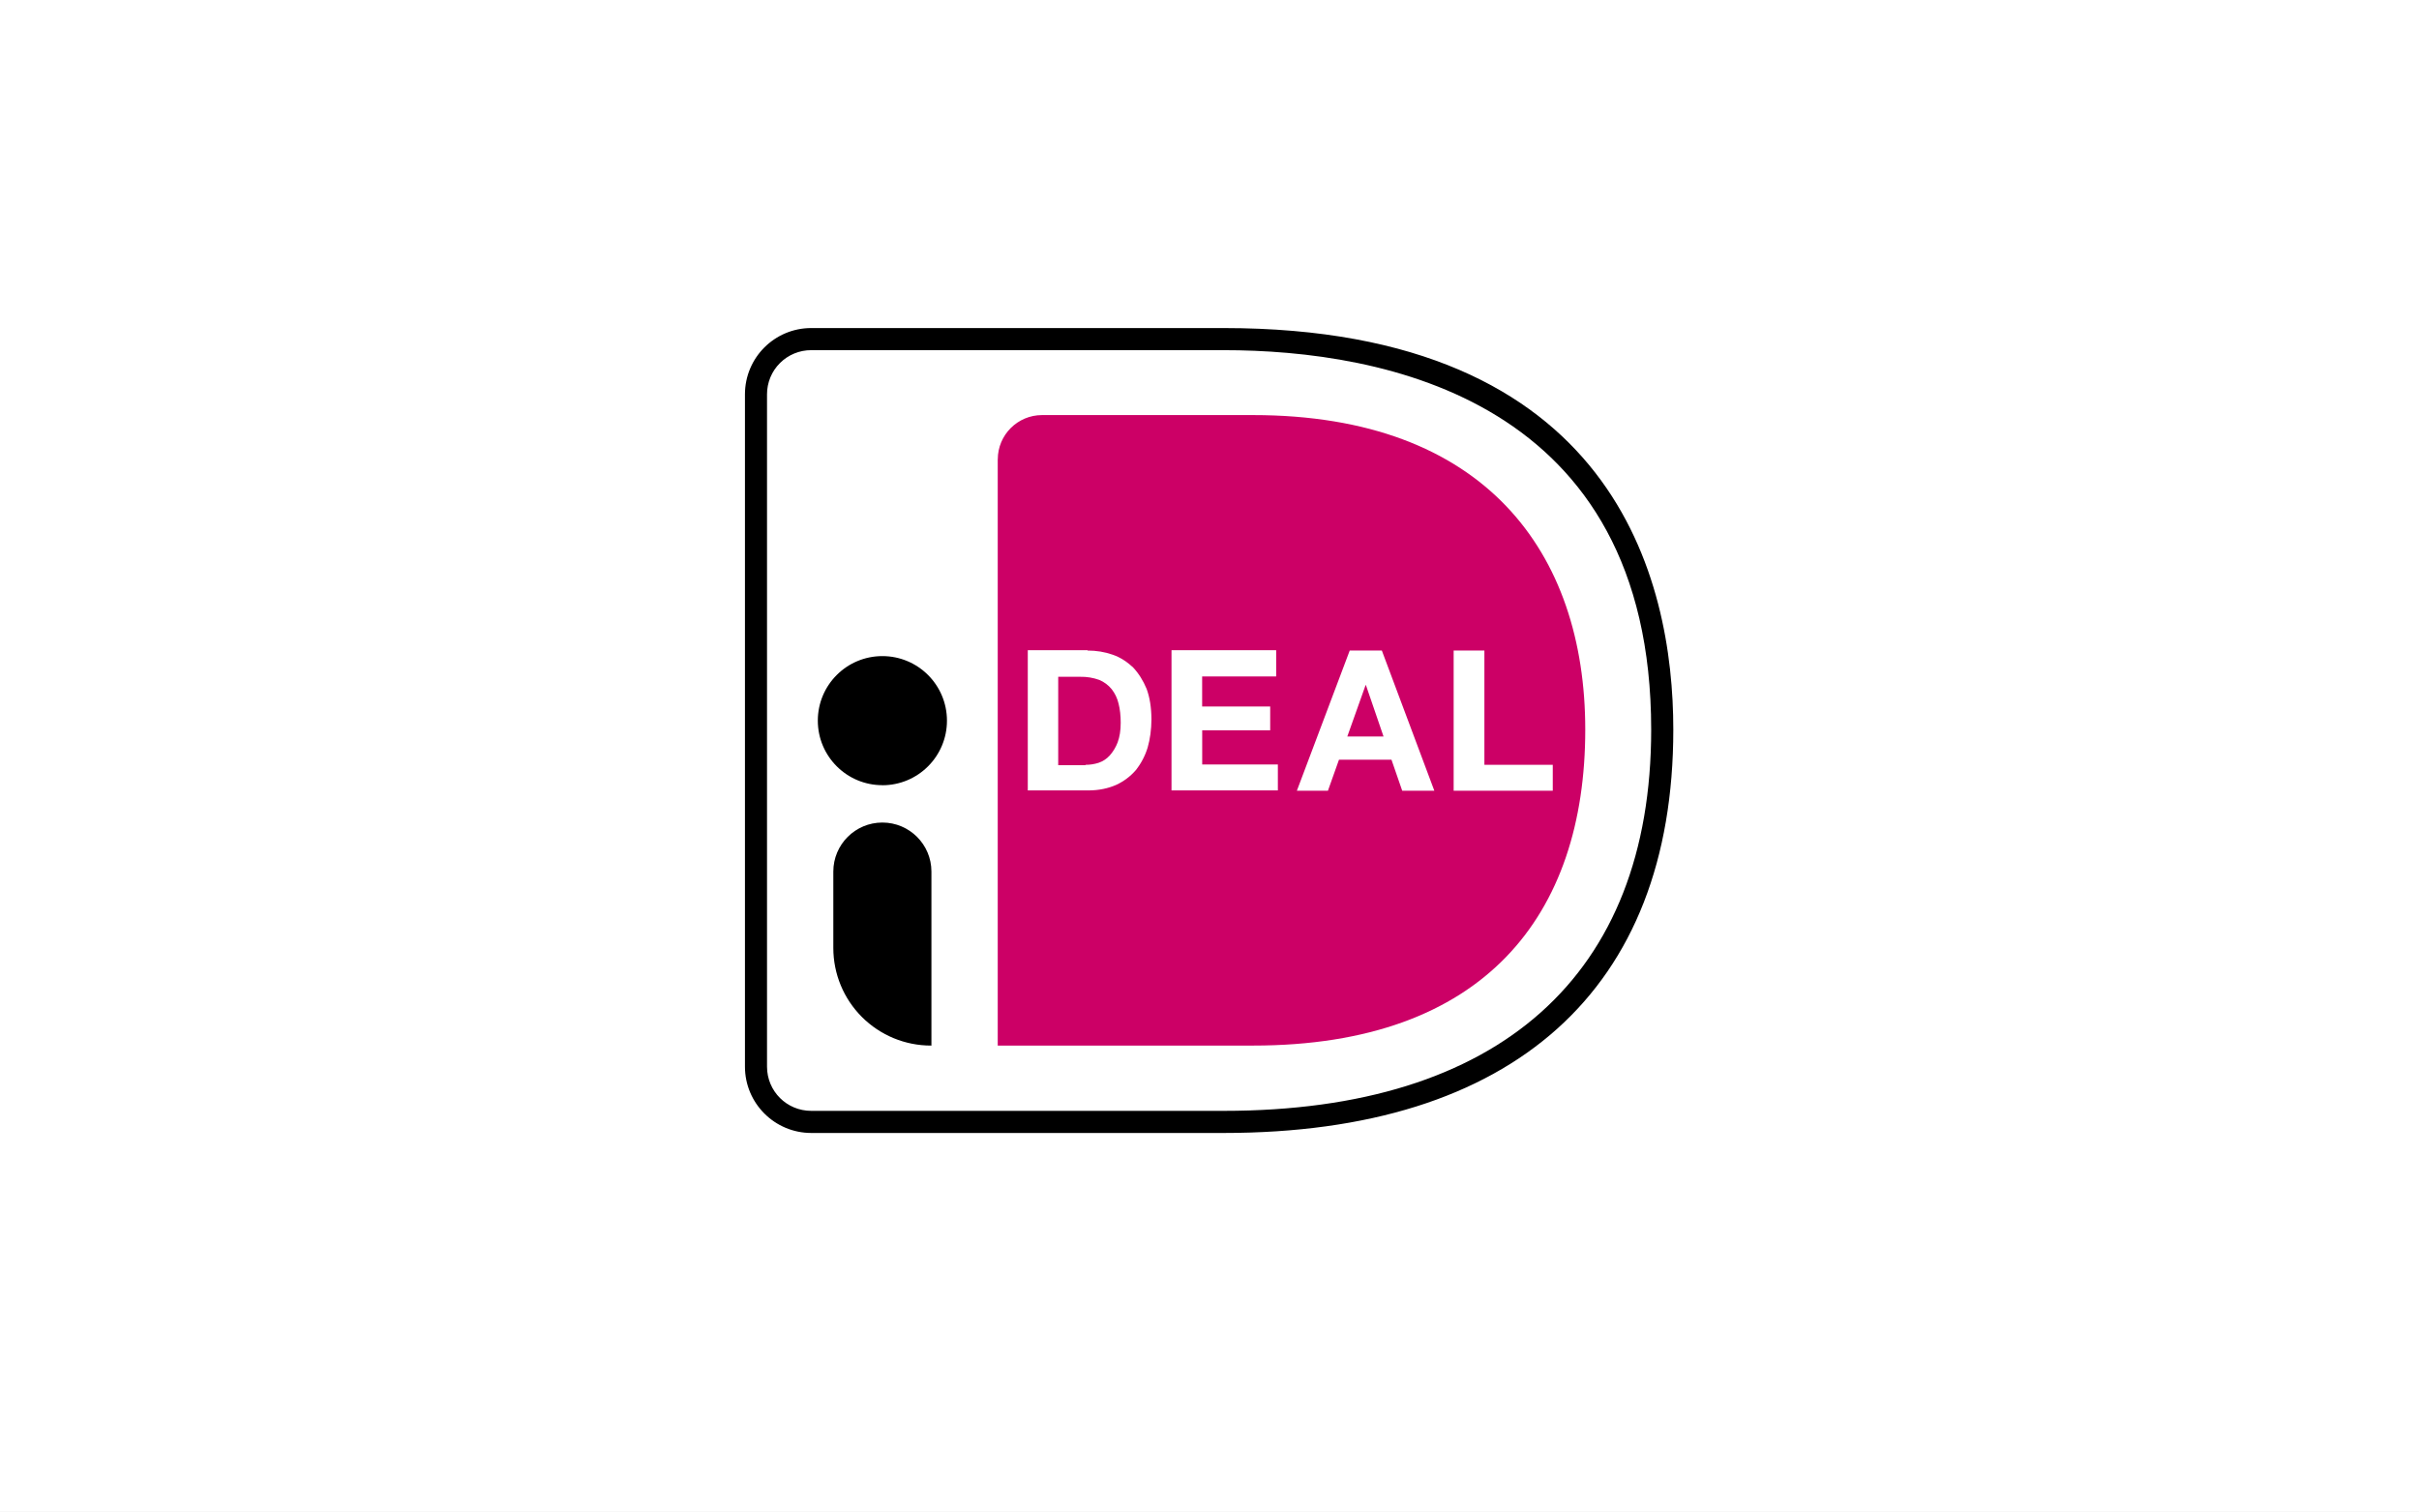
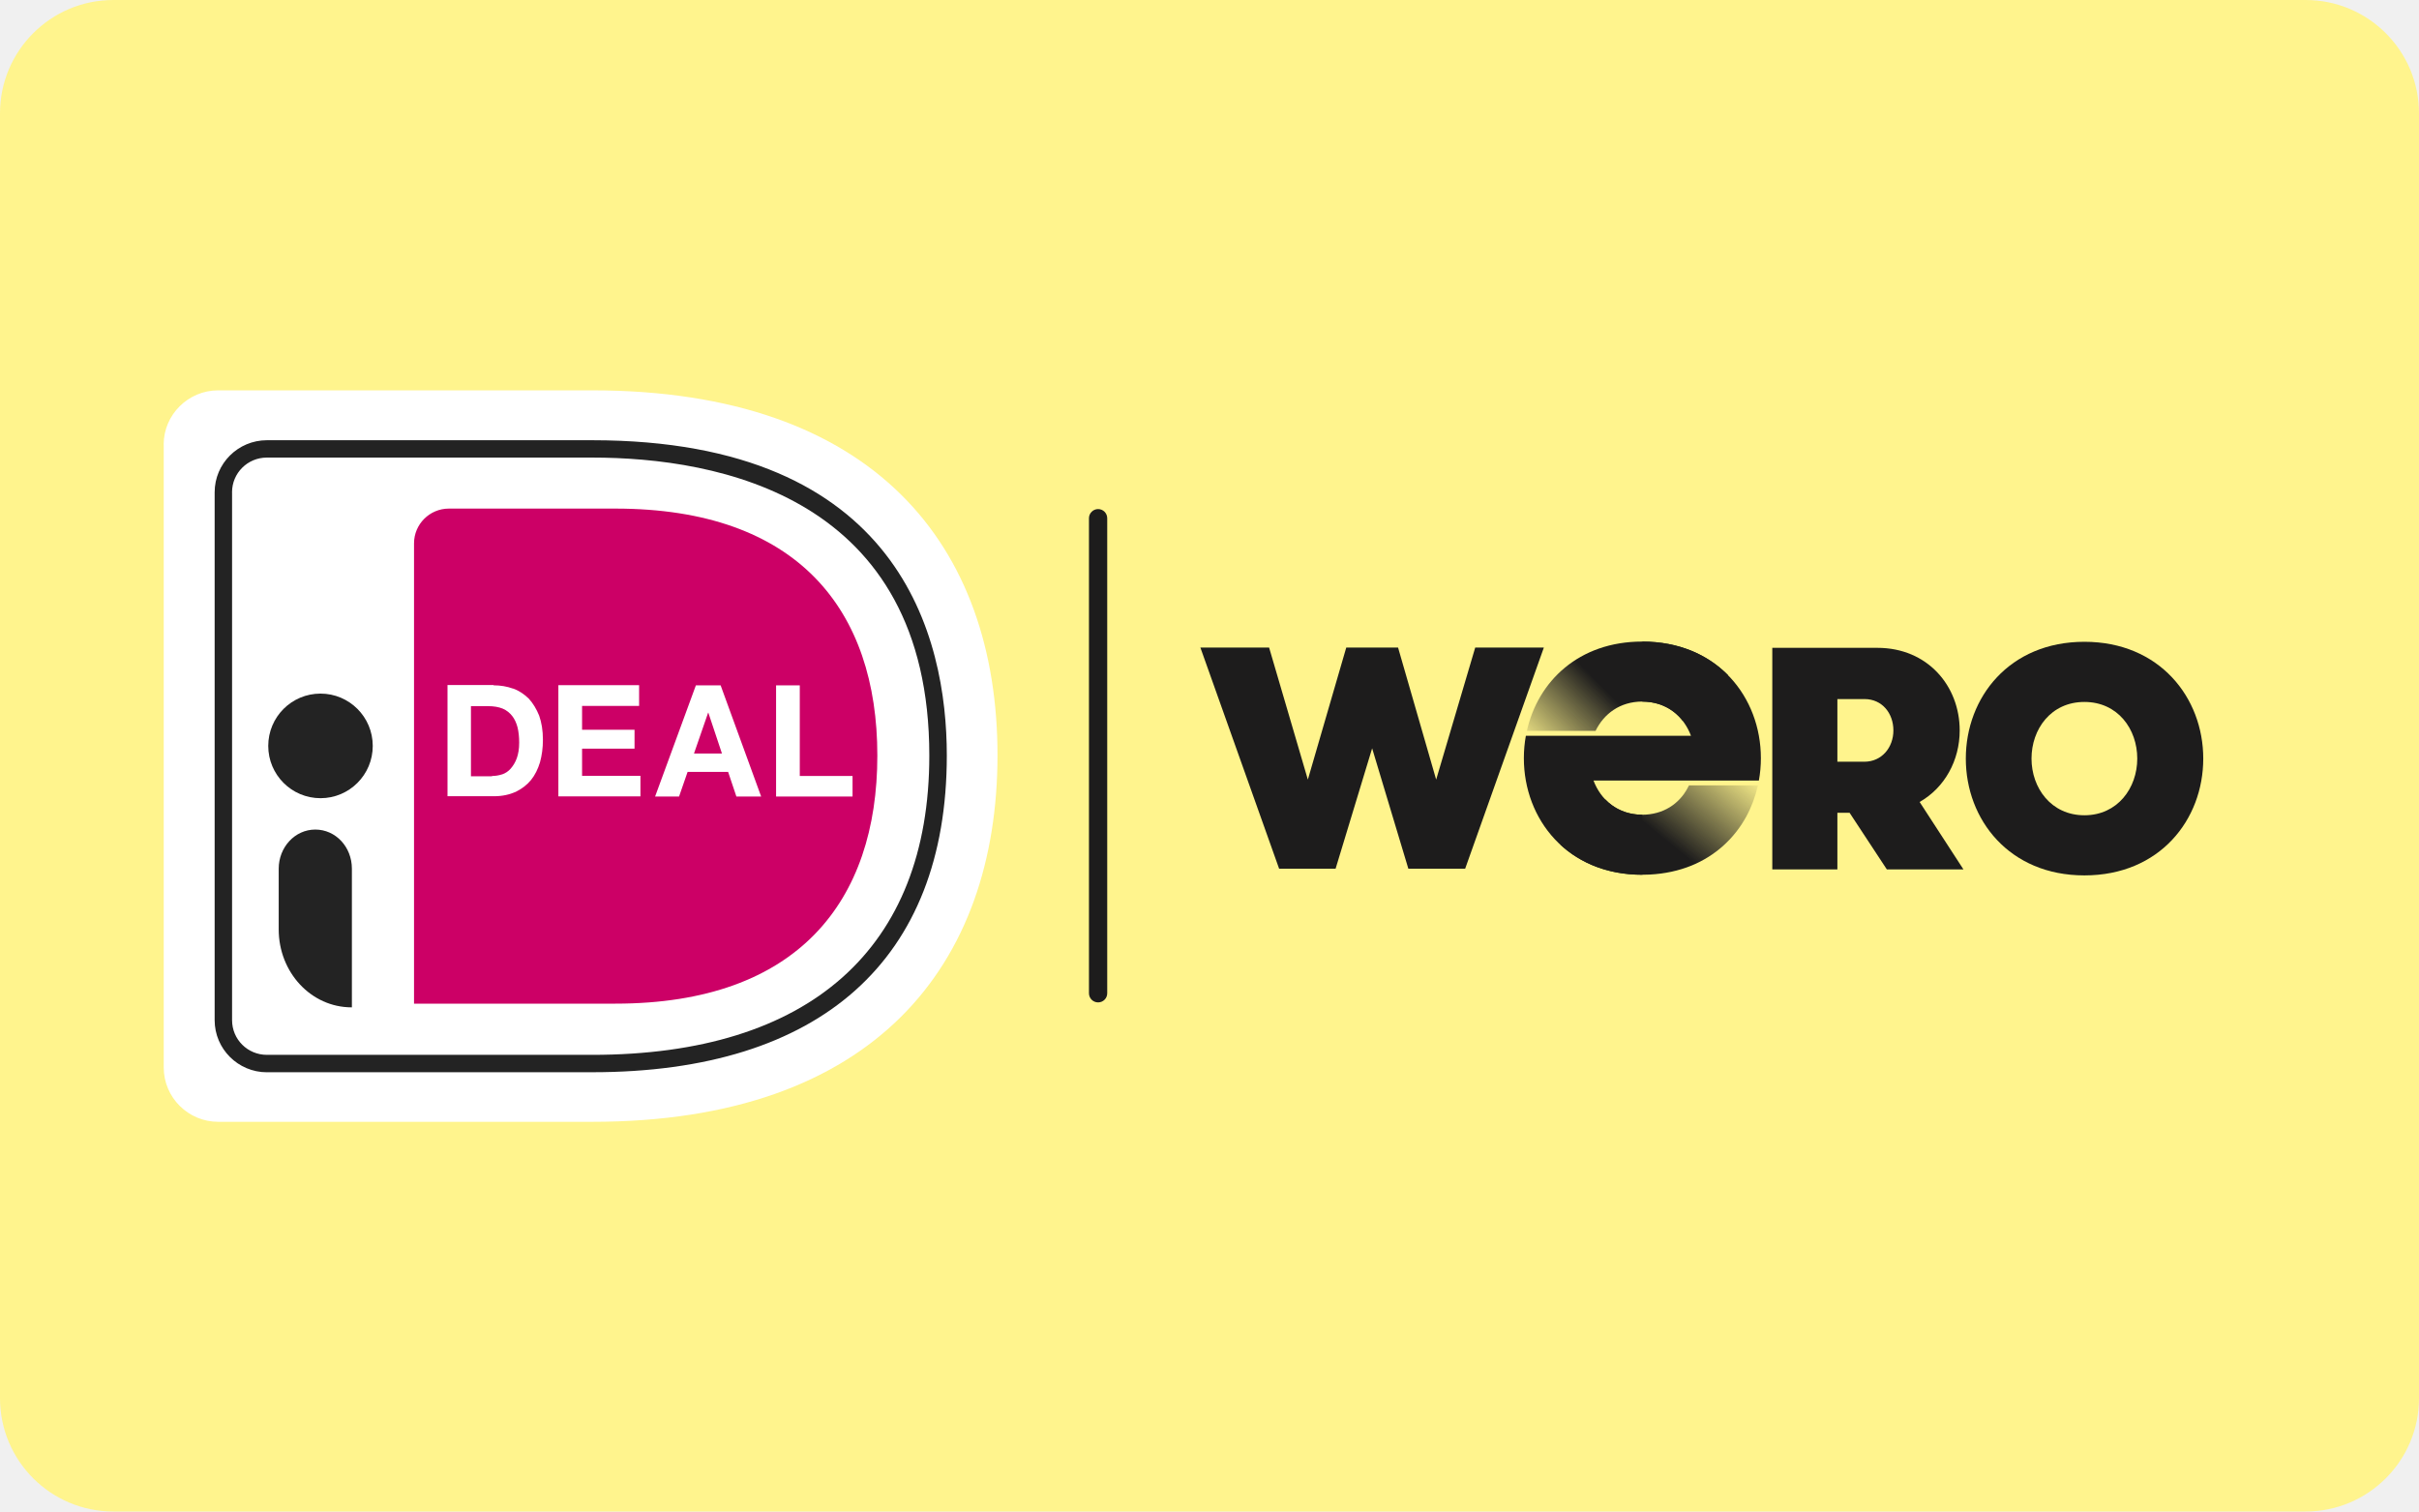
<svg xmlns="http://www.w3.org/2000/svg" width="64" height="40" viewBox="0 0 64 40" fill="none">
-   <rect width="64" height="40" fill="white" />
-   <g transform="translate(18, 7) scale(1.4)">
-     <g clipPath="url(#clip0_10440_1654)">
-       <path fill="#fff" d="M0 1.305v15a1.31 1.31 0 0 0 1.305 1.305h8.962c6.775 0 9.712-3.792 9.712-8.825C19.98 3.78 17.042 0 10.267 0H1.305A1.31 1.31 0 0 0 0 1.305" />
-       <path fill="#C06" d="M5.998 3.681v11.083h4.824c4.38 0 6.279-2.474 6.279-5.972 0-3.348-1.9-5.946-6.28-5.946H6.835a.837.837 0 0 0-.836.835" />
-       <path fill="#000" d="M10.267 16.416H2.474a1.254 1.254 0 0 1-1.253-1.254V2.454c0-.692.56-1.253 1.253-1.253h7.793c7.395 0 8.498 4.758 8.498 7.591 0 4.915-3.022 7.624-8.498 7.624M2.474 1.619a.833.833 0 0 0-.836.835v12.708c0 .464.372.836.836.836h7.793c5.209 0 8.08-2.559 8.08-7.206 0-6.24-5.064-7.173-8.08-7.173z" />
-       <path fill="#fff" d="M7.695 7.297q.253 0 .477.079c.15.052.274.137.385.241q.157.168.255.405.089.243.091.574-.002.292-.072.535a1.3 1.3 0 0 1-.222.425 1.1 1.1 0 0 1-.372.28c-.15.066-.326.105-.528.105H6.566V7.29h1.13zm-.039 2.16a.8.8 0 0 0 .248-.038.5.5 0 0 0 .21-.138.8.8 0 0 0 .15-.248c.038-.104.058-.221.058-.372 0-.13-.013-.254-.04-.359a.7.7 0 0 0-.13-.274.6.6 0 0 0-.235-.176 1 1 0 0 0-.359-.059h-.417v1.671h.515zM11.26 7.297v.49H9.861v.568h1.286v.45H9.862v.646h1.43v.49h-2.01V7.29h1.977zM13.257 7.297l.992 2.65h-.607l-.203-.587h-.992l-.209.587h-.587l.999-2.65zm.032 1.625-.333-.972h-.006l-.346.972zM15.195 7.297v2.16h1.292v.49h-1.873v-2.65z" />
-       <path fill="#000" d="M3.818 9.843a1.22 1.22 0 1 0 0-2.441 1.22 1.22 0 0 0 0 2.44M4.739 14.764a1.845 1.845 0 0 1-1.848-1.847v-1.442a.926.926 0 1 1 1.854 0v3.29z" />
-     </g>
-     <defs>
-       <clipPath id="clip0_10440_1654">
-         <path fill="#fff" d="M0 0h19.979v17.61H0z" />
-       </clipPath>
-     </defs>
+   <rect width="64" height="40" rx="3" fill="#FFF48D" />
+   <g clip-path="url(#clip0_13222_1481)">
+     <path d="M59.429 9H4.571C3.703 9 3 9.704 3 10.571V29.429C3 30.296 3.703 31 4.571 31H59.429C60.297 31 61 30.296 61 29.429V10.571C61 9.704 60.297 9 59.429 9Z" fill="#FFF48D" />
+     <path d="M4.332 11.764V28.252C4.332 29.042 4.98 29.687 5.773 29.687H15.668C23.149 29.687 26.391 25.518 26.391 19.987C26.391 14.455 23.148 10.33 15.667 10.33H5.772C4.979 10.33 4.33 10.975 4.33 11.764H4.332Z" fill="white" />
+     <path d="M10.954 14.377V26.56H16.28C21.115 26.56 23.212 23.84 23.212 19.995C23.212 16.15 21.114 13.459 16.28 13.459H11.876C11.365 13.459 10.954 13.875 10.954 14.378V14.377Z" fill="#CC0066" />
+     <path fill-rule="evenodd" clip-rule="evenodd" d="M7.062 28.375H15.667C21.713 28.375 25.05 25.397 25.05 19.994C25.05 16.88 23.832 11.65 15.667 11.65H7.062C6.299 11.65 5.679 12.266 5.679 13.028V26.998C5.679 27.758 6.299 28.376 7.062 28.376V28.375ZM6.139 13.028C6.139 12.519 6.55 12.109 7.061 12.109H15.666C18.995 12.109 24.587 13.135 24.587 19.994C24.587 25.102 21.416 27.915 15.666 27.915H7.062C6.551 27.915 6.14 27.507 6.14 26.997V13.028H6.139Z" fill="#232323" />
+     <path fill-rule="evenodd" clip-rule="evenodd" d="M13.574 18.223C13.412 18.165 13.243 18.136 13.059 18.136V18.129H11.84V21.071H13.074C13.293 21.071 13.482 21.027 13.645 20.955C13.807 20.875 13.941 20.773 14.048 20.643C14.154 20.512 14.232 20.353 14.287 20.172C14.337 19.99 14.364 19.794 14.364 19.577C14.364 19.33 14.329 19.12 14.265 18.939C14.195 18.765 14.103 18.612 13.991 18.489C13.871 18.373 13.737 18.279 13.575 18.221L13.574 18.223ZM13.285 20.492C13.194 20.521 13.109 20.535 13.017 20.535V20.543H12.46V18.687H12.911C13.065 18.687 13.192 18.709 13.299 18.752C13.405 18.796 13.489 18.868 13.552 18.948C13.615 19.028 13.665 19.137 13.694 19.253C13.722 19.369 13.736 19.507 13.736 19.652C13.736 19.819 13.714 19.949 13.673 20.065C13.631 20.181 13.574 20.268 13.511 20.341C13.448 20.413 13.37 20.464 13.285 20.493V20.492Z" fill="white" />
+     <path d="M16.909 18.137V18.681H15.4V19.312H16.788V19.812H15.4V20.531H16.944V21.075H14.773V18.132H16.909V18.14V18.137Z" fill="white" />
+     <path fill-rule="evenodd" clip-rule="evenodd" d="M20.138 21.079L19.066 18.137H18.411L17.332 21.079H17.966L18.192 20.427H19.264L19.483 21.079H20.139H20.138ZM18.741 18.861L19.101 19.941H18.361L18.735 18.861H18.742H18.741Z" fill="white" />
+     <path d="M21.16 18.136V20.535H22.556V21.079H20.533V18.137H21.16V18.136Z" fill="white" />
+     <path d="M8.48 21.123C9.243 21.123 9.862 20.504 9.862 19.739C9.862 18.974 9.243 18.355 8.48 18.355C7.716 18.355 7.097 18.974 7.097 19.739C7.097 20.504 7.716 21.123 8.48 21.123Z" fill="#232323" />
+     <path d="M9.303 26.658C8.232 26.658 7.374 25.733 7.374 24.597V22.988C7.374 22.42 7.803 21.953 8.342 21.953C8.881 21.953 9.31 22.413 9.31 22.988V26.658H9.303Z" fill="#232323" />
+     <path d="M52.01 20.075C52.01 18.458 53.16 16.984 55.147 16.984C57.133 16.984 58.292 18.459 58.292 20.075C58.292 21.691 57.142 23.166 55.147 23.166C53.16 23.166 52.01 21.691 52.01 20.075ZM56.546 20.075C56.546 19.295 56.032 18.576 55.147 18.576C54.261 18.576 53.748 19.297 53.748 20.075C53.748 20.854 54.27 21.575 55.147 21.575C56.024 21.575 56.546 20.855 56.546 20.075Z" fill="#1D1C1C" />
+     <path d="M50.788 21.223C51.45 20.846 51.848 20.126 51.848 19.33C51.848 18.149 50.995 17.144 49.671 17.144H46.89V23.007H48.612V21.509H48.935L49.92 23.007H51.947L50.788 21.223ZM49.324 20.158H48.612V18.5H49.332C49.796 18.5 50.094 18.877 50.094 19.329C50.094 19.781 49.787 20.158 49.324 20.158Z" fill="#1D1C1C" />
+     <path d="M39.03 17.137L37.997 20.631L36.989 17.137H35.618L34.602 20.631L33.577 17.137H31.759L33.842 22.989H35.336L36.303 19.803L37.261 22.989H38.764L40.846 17.137H39.029H39.03Z" fill="#1D1C1C" />
+     <path d="M43.453 21.561H43.449C42.805 21.561 42.353 21.171 42.16 20.656H46.535C46.57 20.463 46.588 20.265 46.588 20.064C46.588 18.452 45.441 16.98 43.453 16.979V18.568C44.1 18.569 44.547 18.958 44.739 19.472H40.37C40.335 19.665 40.317 19.863 40.317 20.064C40.317 21.678 41.465 23.15 43.448 23.15H43.451V21.561H43.453Z" fill="#1D1C1C" />
+     <path d="M43.449 23.149C43.517 23.149 43.583 23.146 43.648 23.144C44.051 23.123 44.417 23.041 44.743 22.91C45.069 22.778 45.356 22.595 45.599 22.375C45.843 22.155 46.043 21.898 46.199 21.614C46.34 21.355 46.444 21.076 46.51 20.784H44.686C44.649 20.862 44.605 20.937 44.556 21.006C44.488 21.101 44.408 21.187 44.318 21.261C44.227 21.336 44.126 21.398 44.014 21.447C43.903 21.495 43.781 21.529 43.65 21.547C43.586 21.556 43.519 21.561 43.45 21.561C43.041 21.561 42.708 21.402 42.47 21.154L41.285 22.353C41.812 22.841 42.543 23.148 43.449 23.148V23.149Z" fill="url(#paint0_linear_13222_1481)" />
+     <path d="M43.449 16.978C41.767 16.978 40.685 18.037 40.397 19.342H42.214C42.431 18.893 42.859 18.566 43.449 18.566C43.919 18.566 44.284 18.77 44.522 19.076L45.718 17.866C45.184 17.325 44.416 16.978 43.45 16.978H43.449Z" fill="url(#paint1_linear_13222_1481)" />
+     <path d="M29.053 26.527C28.92 26.527 28.811 26.419 28.811 26.286V13.714C28.811 13.581 28.92 13.472 29.053 13.472C29.186 13.472 29.294 13.581 29.294 13.714V26.286C29.294 26.419 29.186 26.527 29.053 26.527Z" fill="#1D1C1C" />
  </g>
+   <defs>
+     <linearGradient id="paint0_linear_13222_1481" x1="45.62" y1="19.722" x2="42.898" y2="23.053" gradientUnits="userSpaceOnUse">
+       <stop offset="0.02" stop-color="#1D1C1C" stop-opacity="0" />
+       <stop offset="0.68" stop-color="#1D1C1C" />
+     </linearGradient>
+     <linearGradient id="paint1_linear_13222_1481" x1="40.874" y1="20.429" x2="43.664" y2="17.673" gradientUnits="userSpaceOnUse">
+       <stop offset="0.02" stop-color="#1D1C1C" stop-opacity="0" />
+       <stop offset="0.68" stop-color="#1D1C1C" />
+     </linearGradient>
+     <clipPath id="clip0_13222_1481">
+       <rect width="58" height="22" fill="white" transform="translate(3 9)" />
+     </clipPath>
+   </defs>
</svg>
